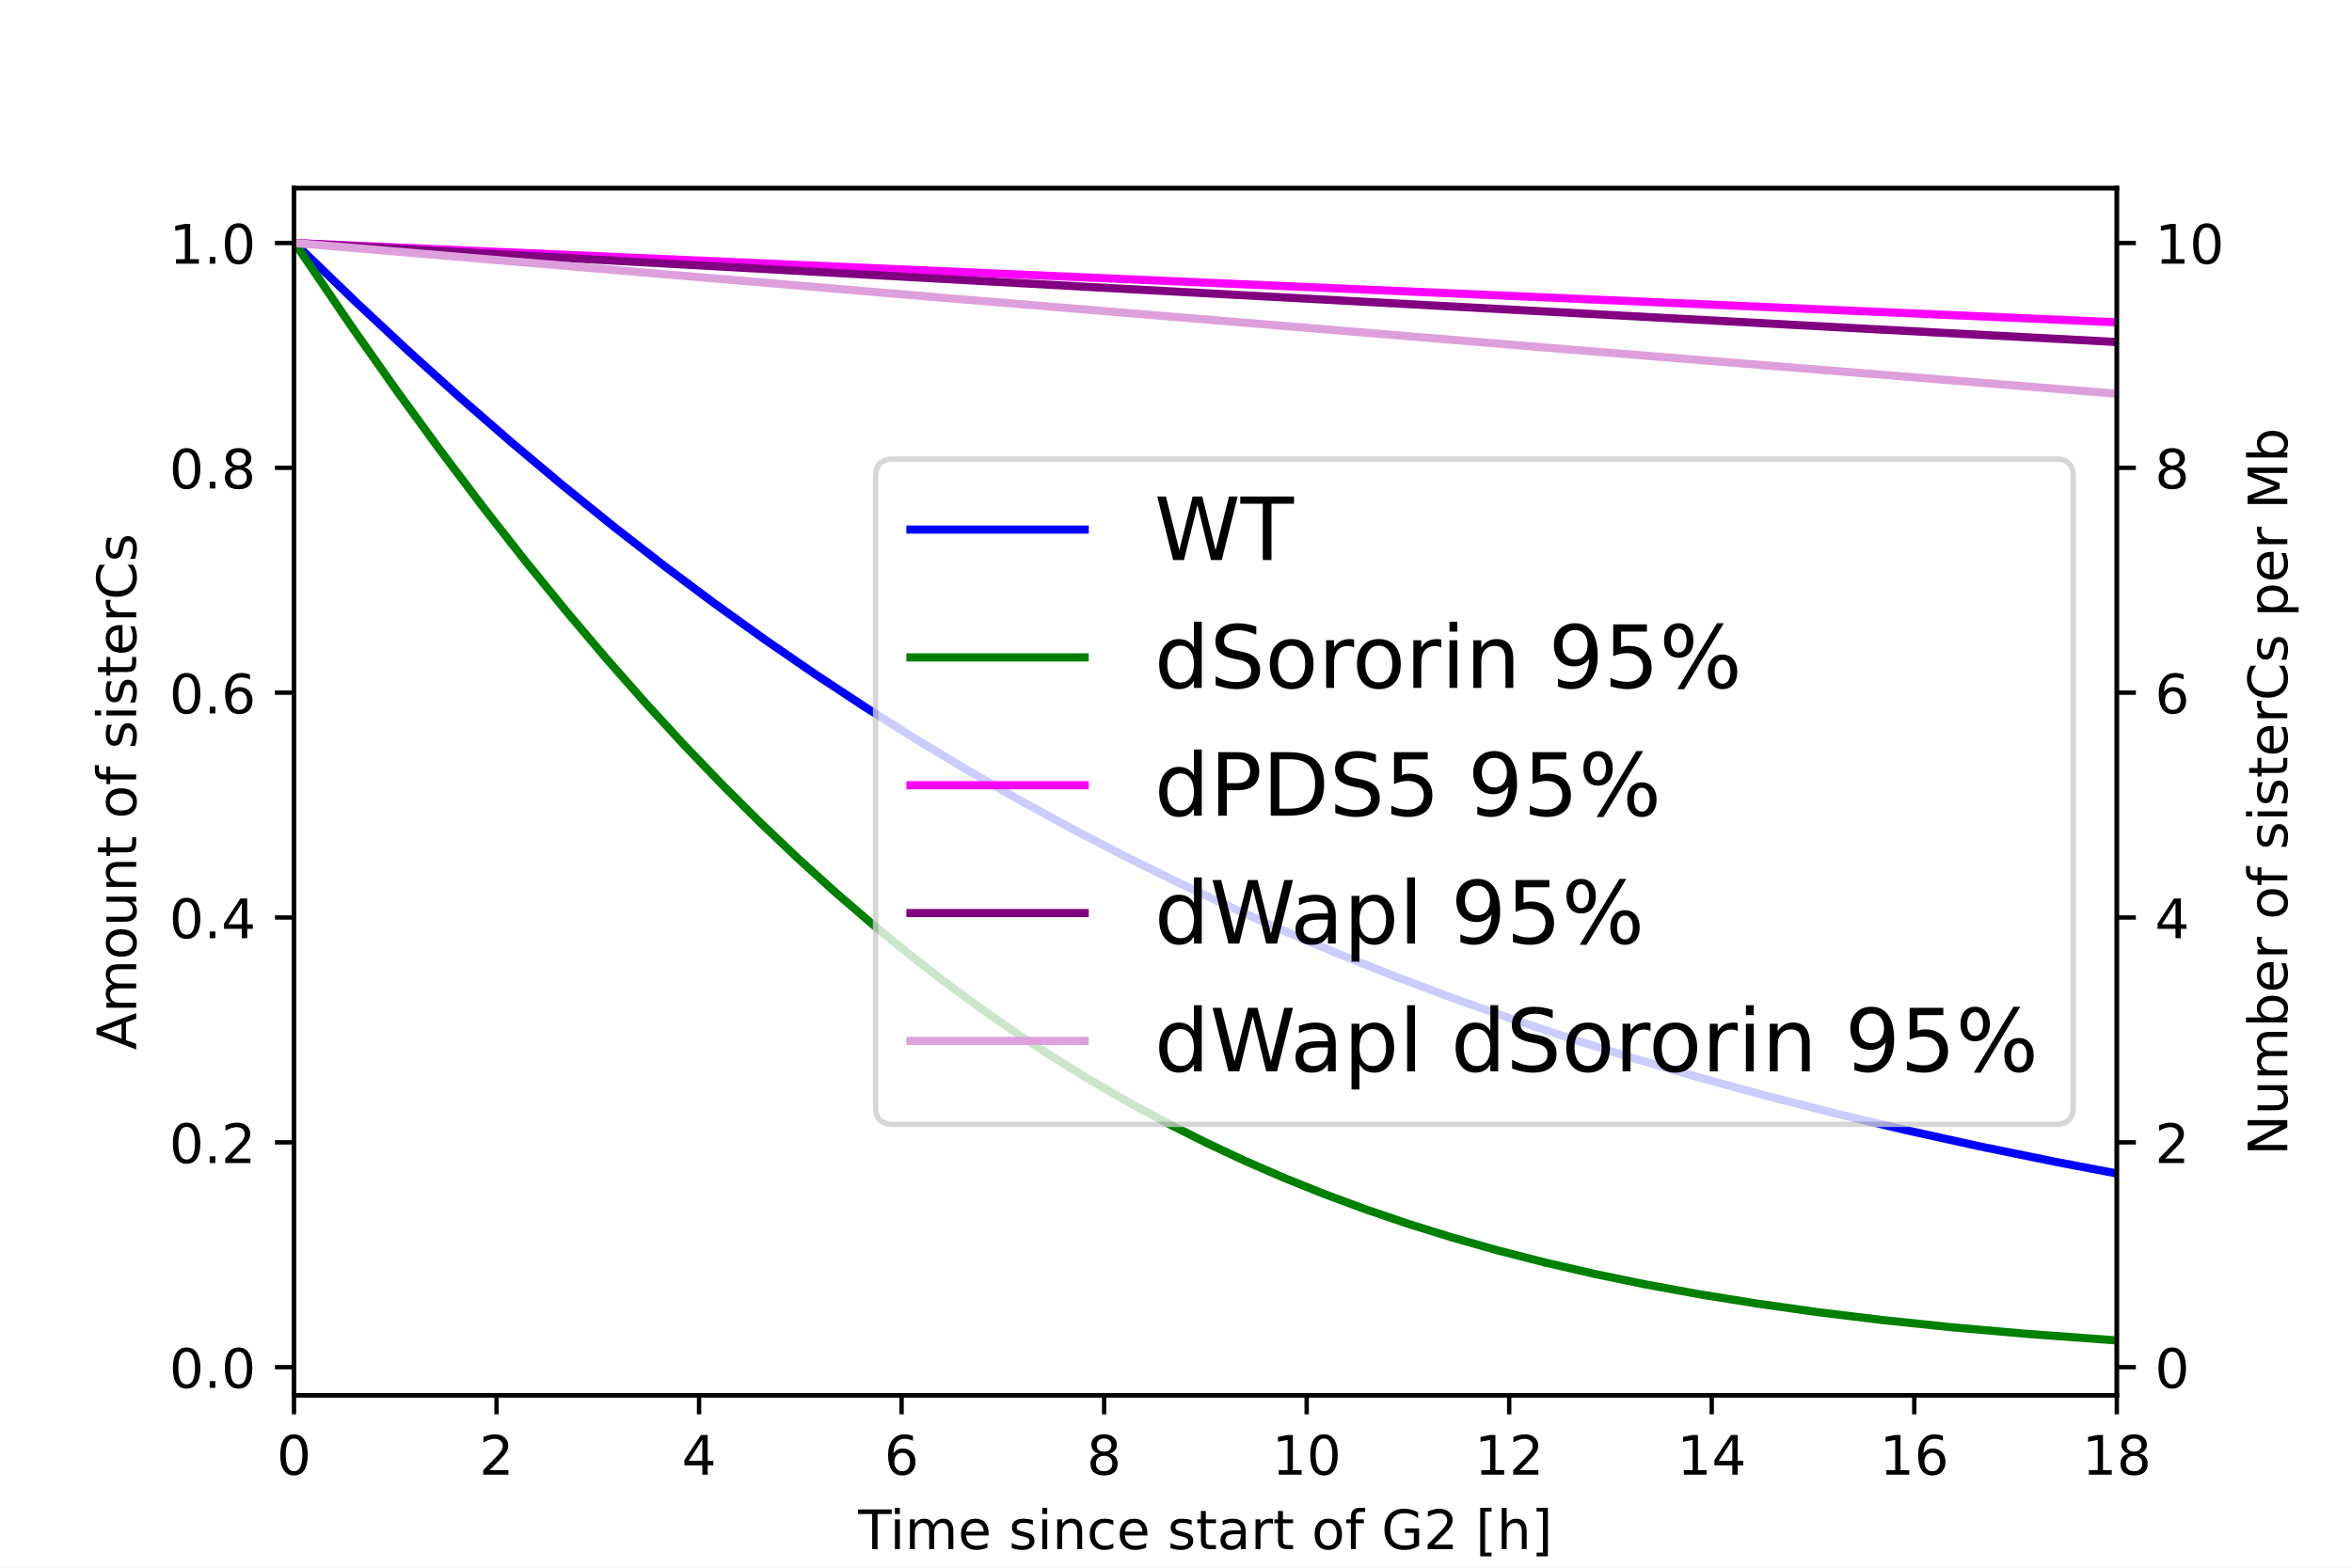
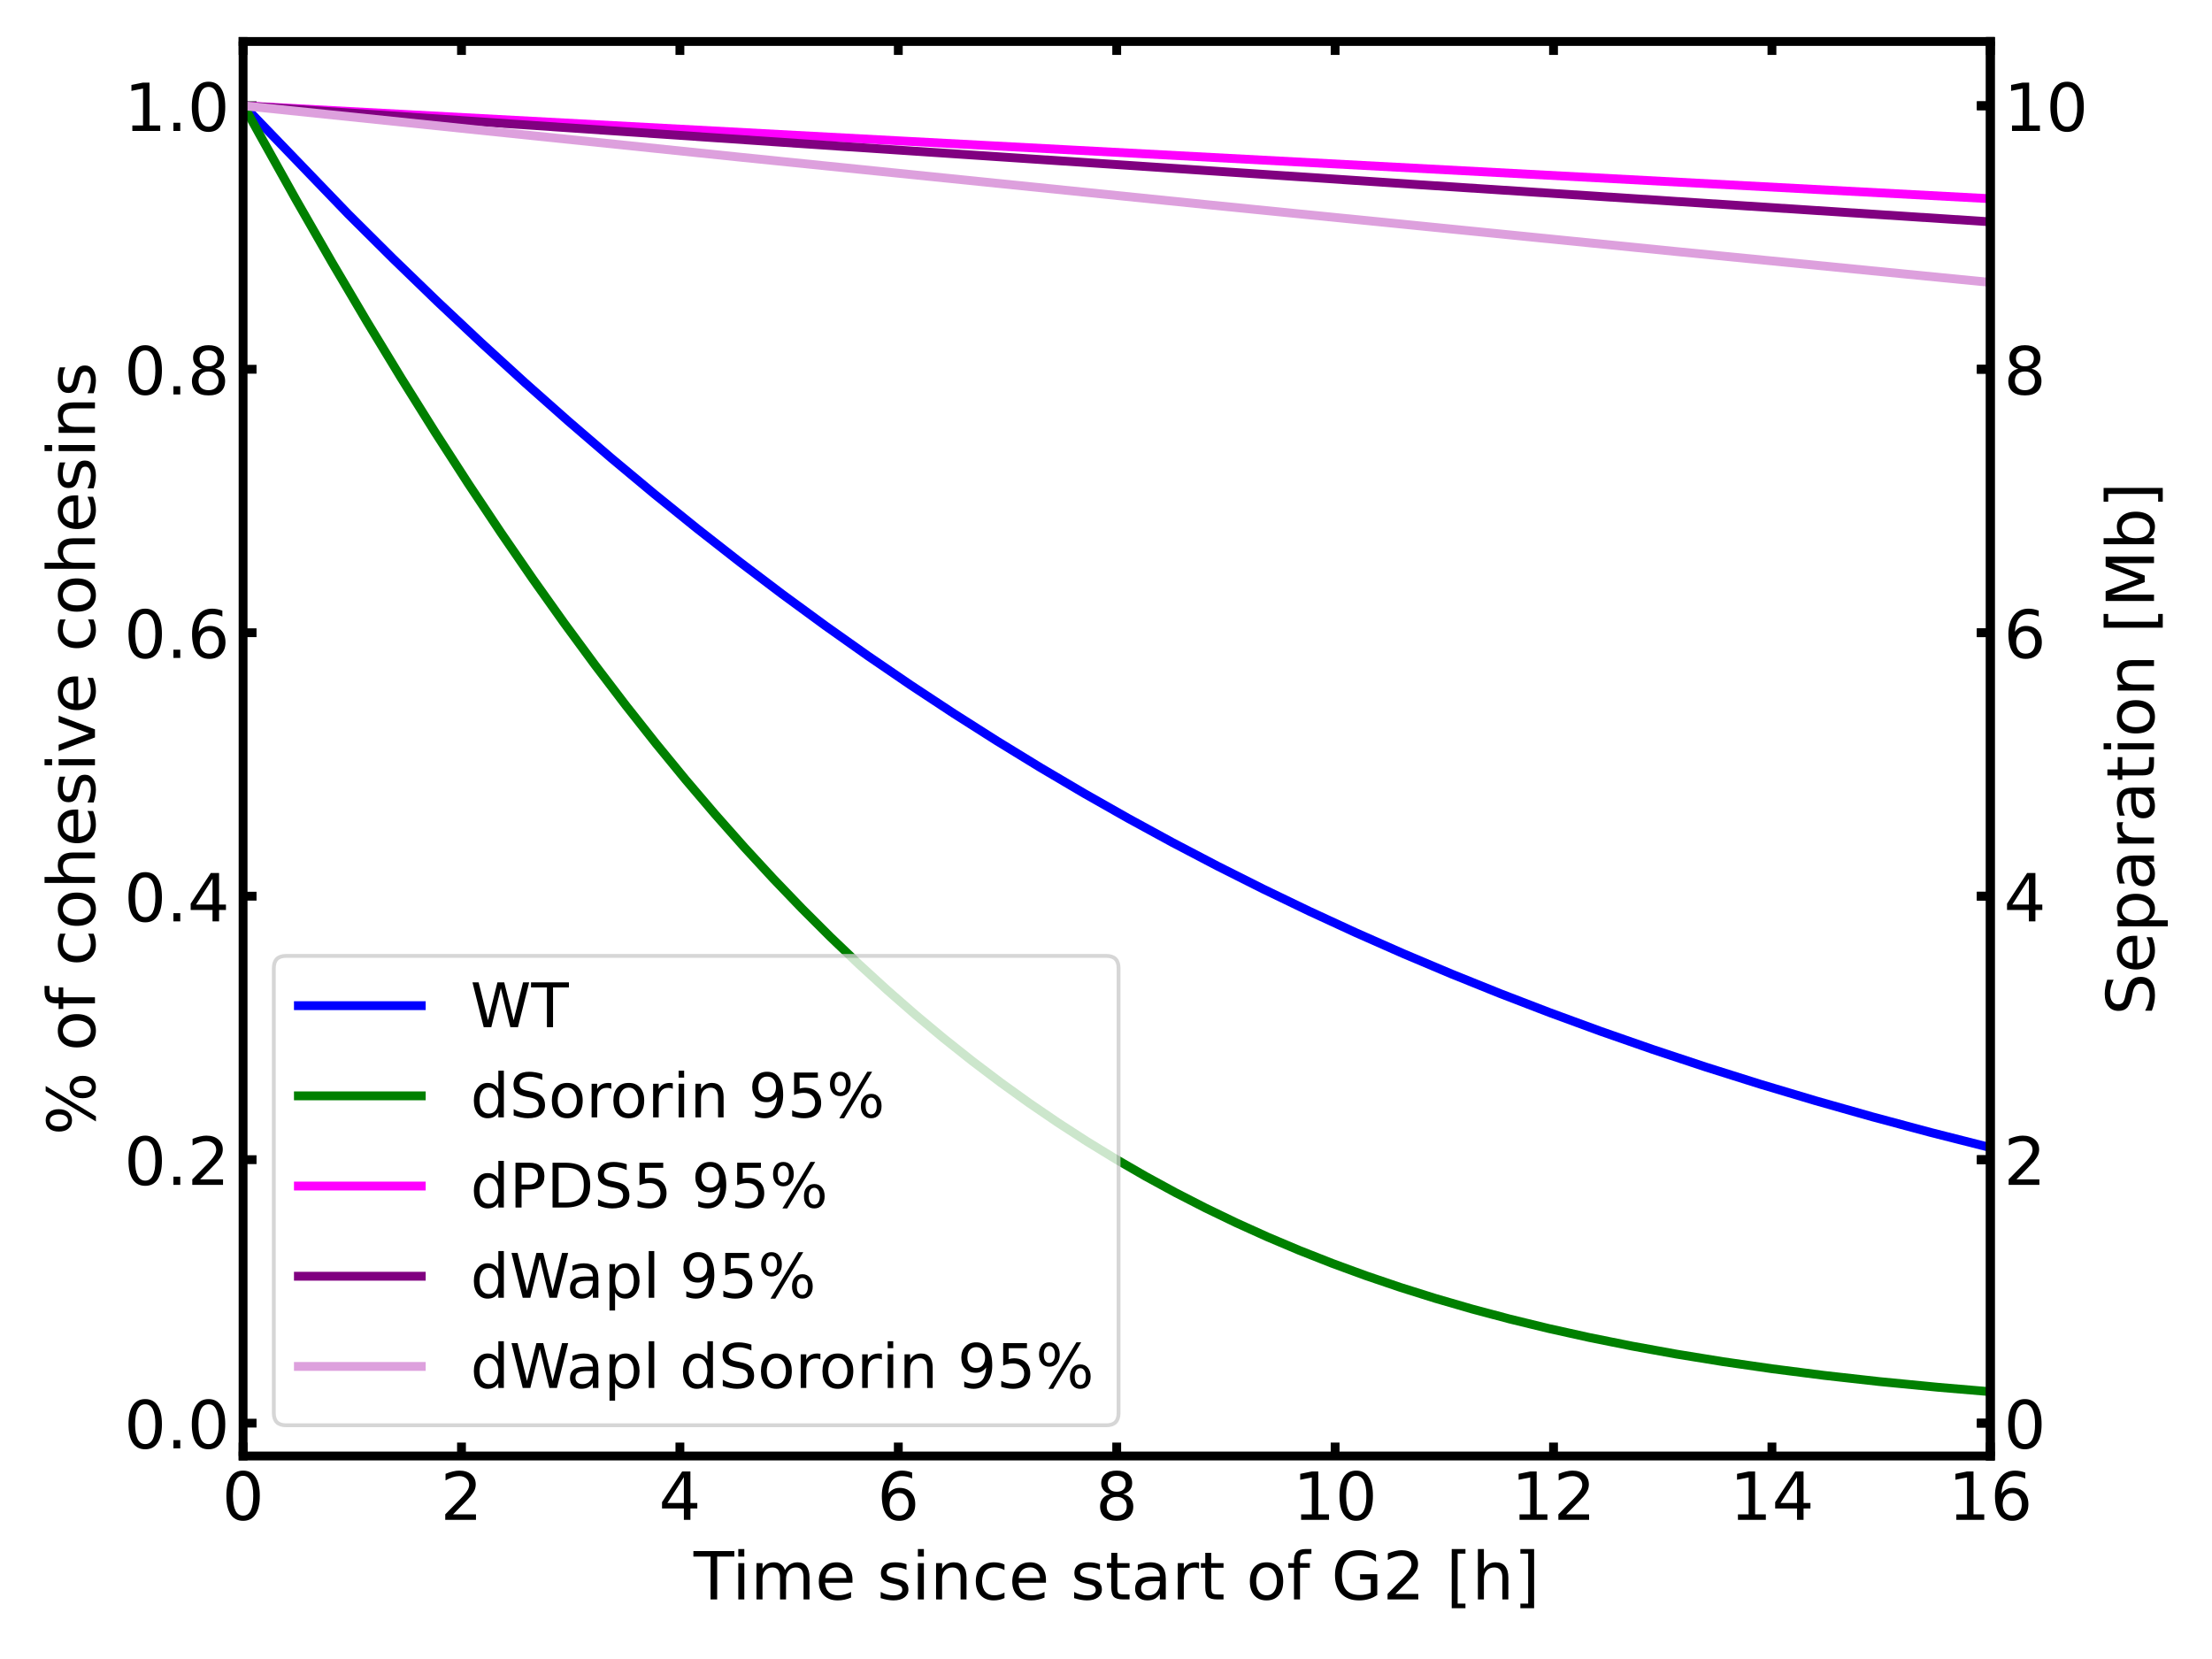
- <svg xmlns="http://www.w3.org/2000/svg" xmlns:xlink="http://www.w3.org/1999/xlink" width="432pt" height="288pt" viewBox="0 0 432 288" version="1.1">
+ <svg xmlns="http://www.w3.org/2000/svg" xmlns:xlink="http://www.w3.org/1999/xlink" width="576pt" height="432pt" viewBox="0 0 576 432" version="1.1">
  <defs>
    <style type="text/css">*{stroke-linejoin: round; stroke-linecap: butt}</style>
  </defs>
  <g id="figure_1">
    <g id="patch_1">
-       <path d="M 0 288  L 432 288  L 432 0  L 0 0  z " style="fill: #ffffff" />
+       <path d="M 0 432  L 576 432  L 576 0  L 0 0  z " style="fill: #ffffff" />
    </g>
    <g id="axes_1">
      <g id="patch_2">
-         <path d="M 54 256.32  L 388.8 256.32  L 388.8 34.56  L 54 34.56  z " style="fill: #ffffff" />
+         <path d="M 63.3 379.14  L 518.28 379.14  L 518.28 10.8  L 63.3 10.8  z " style="fill: #ffffff" />
      </g>
      <g id="matplotlib.axis_1">
        <g id="xtick_1">
          <g id="line2d_1">
            <defs>
-               <path id="m4f845c3872" d="M 0 0  L 0 3.5  " style="stroke: #000000; stroke-width: 0.8" />
+               <path id="mee0305693d" d="M 0 0  L 0 -3.5  " style="stroke: #000000; stroke-width: 2.3" />
            </defs>
            <g>
-               <use xlink:href="#m4f845c3872" x="54" y="256.32" style="stroke: #000000; stroke-width: 0.8" />
+               <use xlink:href="#mee0305693d" x="63.3" y="379.14" style="stroke: #000000; stroke-width: 2.3" />
+             </g>
+           </g>
+           <g id="line2d_2">
+             <defs>
+               <path id="mf1aefb491c" d="M 0 0  L 0 3.5  " style="stroke: #000000; stroke-width: 2.3" />
+             </defs>
+             <g>
+               <use xlink:href="#mf1aefb491c" x="63.3" y="10.8" style="stroke: #000000; stroke-width: 2.3" />
            </g>
          </g>
          <g id="text_1">
-             <text style="font: 10px 'DejaVu Sans', 'Bitstream Vera Sans', 'Computer Modern Sans Serif', 'Lucida Grande', 'Verdana', 'Geneva', 'Lucid', 'Arial', 'Helvetica', 'Avant Garde', sans-serif; text-anchor: middle" x="54" y="270.918" transform="rotate(-0 54 270.9184)">0</text>
+             <text style="font: 17.28px 'DejaVu Sans', 'Bitstream Vera Sans', 'Computer Modern Sans Serif', 'Lucida Grande', 'Verdana', 'Geneva', 'Lucid', 'Arial', 'Helvetica', 'Avant Garde', sans-serif; text-anchor: middle" x="63.3" y="395.77" transform="rotate(-0 63.3 395.7701)">0</text>
          </g>
        </g>
        <g id="xtick_2">
-           <g id="line2d_2">
-             <g>
-               <use xlink:href="#m4f845c3872" x="91.2" y="256.32" style="stroke: #000000; stroke-width: 0.8" />
+           <g id="line2d_3">
+             <g>
+               <use xlink:href="#mee0305693d" x="120.172" y="379.14" style="stroke: #000000; stroke-width: 2.3" />
+             </g>
+           </g>
+           <g id="line2d_4">
+             <g>
+               <use xlink:href="#mf1aefb491c" x="120.172" y="10.8" style="stroke: #000000; stroke-width: 2.3" />
            </g>
          </g>
          <g id="text_2">
-             <text style="font: 10px 'DejaVu Sans', 'Bitstream Vera Sans', 'Computer Modern Sans Serif', 'Lucida Grande', 'Verdana', 'Geneva', 'Lucid', 'Arial', 'Helvetica', 'Avant Garde', sans-serif; text-anchor: middle" x="91.2" y="270.918" transform="rotate(-0 91.2 270.9184)">2</text>
+             <text style="font: 17.28px 'DejaVu Sans', 'Bitstream Vera Sans', 'Computer Modern Sans Serif', 'Lucida Grande', 'Verdana', 'Geneva', 'Lucid', 'Arial', 'Helvetica', 'Avant Garde', sans-serif; text-anchor: middle" x="120.172" y="395.77" transform="rotate(-0 120.1725 395.7701)">2</text>
          </g>
        </g>
        <g id="xtick_3">
-           <g id="line2d_3">
-             <g>
-               <use xlink:href="#m4f845c3872" x="128.4" y="256.32" style="stroke: #000000; stroke-width: 0.8" />
+           <g id="line2d_5">
+             <g>
+               <use xlink:href="#mee0305693d" x="177.045" y="379.14" style="stroke: #000000; stroke-width: 2.3" />
+             </g>
+           </g>
+           <g id="line2d_6">
+             <g>
+               <use xlink:href="#mf1aefb491c" x="177.045" y="10.8" style="stroke: #000000; stroke-width: 2.3" />
            </g>
          </g>
          <g id="text_3">
-             <text style="font: 10px 'DejaVu Sans', 'Bitstream Vera Sans', 'Computer Modern Sans Serif', 'Lucida Grande', 'Verdana', 'Geneva', 'Lucid', 'Arial', 'Helvetica', 'Avant Garde', sans-serif; text-anchor: middle" x="128.4" y="270.918" transform="rotate(-0 128.4 270.9184)">4</text>
+             <text style="font: 17.28px 'DejaVu Sans', 'Bitstream Vera Sans', 'Computer Modern Sans Serif', 'Lucida Grande', 'Verdana', 'Geneva', 'Lucid', 'Arial', 'Helvetica', 'Avant Garde', sans-serif; text-anchor: middle" x="177.045" y="395.77" transform="rotate(-0 177.045 395.7701)">4</text>
          </g>
        </g>
        <g id="xtick_4">
-           <g id="line2d_4">
-             <g>
-               <use xlink:href="#m4f845c3872" x="165.6" y="256.32" style="stroke: #000000; stroke-width: 0.8" />
+           <g id="line2d_7">
+             <g>
+               <use xlink:href="#mee0305693d" x="233.917" y="379.14" style="stroke: #000000; stroke-width: 2.3" />
+             </g>
+           </g>
+           <g id="line2d_8">
+             <g>
+               <use xlink:href="#mf1aefb491c" x="233.917" y="10.8" style="stroke: #000000; stroke-width: 2.3" />
            </g>
          </g>
          <g id="text_4">
-             <text style="font: 10px 'DejaVu Sans', 'Bitstream Vera Sans', 'Computer Modern Sans Serif', 'Lucida Grande', 'Verdana', 'Geneva', 'Lucid', 'Arial', 'Helvetica', 'Avant Garde', sans-serif; text-anchor: middle" x="165.6" y="270.918" transform="rotate(-0 165.6 270.9184)">6</text>
+             <text style="font: 17.28px 'DejaVu Sans', 'Bitstream Vera Sans', 'Computer Modern Sans Serif', 'Lucida Grande', 'Verdana', 'Geneva', 'Lucid', 'Arial', 'Helvetica', 'Avant Garde', sans-serif; text-anchor: middle" x="233.917" y="395.77" transform="rotate(-0 233.9175 395.7701)">6</text>
          </g>
        </g>
        <g id="xtick_5">
-           <g id="line2d_5">
-             <g>
-               <use xlink:href="#m4f845c3872" x="202.8" y="256.32" style="stroke: #000000; stroke-width: 0.8" />
+           <g id="line2d_9">
+             <g>
+               <use xlink:href="#mee0305693d" x="290.79" y="379.14" style="stroke: #000000; stroke-width: 2.3" />
+             </g>
+           </g>
+           <g id="line2d_10">
+             <g>
+               <use xlink:href="#mf1aefb491c" x="290.79" y="10.8" style="stroke: #000000; stroke-width: 2.3" />
            </g>
          </g>
          <g id="text_5">
-             <text style="font: 10px 'DejaVu Sans', 'Bitstream Vera Sans', 'Computer Modern Sans Serif', 'Lucida Grande', 'Verdana', 'Geneva', 'Lucid', 'Arial', 'Helvetica', 'Avant Garde', sans-serif; text-anchor: middle" x="202.8" y="270.918" transform="rotate(-0 202.8 270.9184)">8</text>
+             <text style="font: 17.28px 'DejaVu Sans', 'Bitstream Vera Sans', 'Computer Modern Sans Serif', 'Lucida Grande', 'Verdana', 'Geneva', 'Lucid', 'Arial', 'Helvetica', 'Avant Garde', sans-serif; text-anchor: middle" x="290.79" y="395.77" transform="rotate(-0 290.79 395.7701)">8</text>
          </g>
        </g>
        <g id="xtick_6">
-           <g id="line2d_6">
-             <g>
-               <use xlink:href="#m4f845c3872" x="240" y="256.32" style="stroke: #000000; stroke-width: 0.8" />
+           <g id="line2d_11">
+             <g>
+               <use xlink:href="#mee0305693d" x="347.663" y="379.14" style="stroke: #000000; stroke-width: 2.3" />
+             </g>
+           </g>
+           <g id="line2d_12">
+             <g>
+               <use xlink:href="#mf1aefb491c" x="347.663" y="10.8" style="stroke: #000000; stroke-width: 2.3" />
            </g>
          </g>
          <g id="text_6">
-             <text style="font: 10px 'DejaVu Sans', 'Bitstream Vera Sans', 'Computer Modern Sans Serif', 'Lucida Grande', 'Verdana', 'Geneva', 'Lucid', 'Arial', 'Helvetica', 'Avant Garde', sans-serif; text-anchor: middle" x="240" y="270.918" transform="rotate(-0 240 270.9184)">10</text>
+             <text style="font: 17.28px 'DejaVu Sans', 'Bitstream Vera Sans', 'Computer Modern Sans Serif', 'Lucida Grande', 'Verdana', 'Geneva', 'Lucid', 'Arial', 'Helvetica', 'Avant Garde', sans-serif; text-anchor: middle" x="347.663" y="395.77" transform="rotate(-0 347.6625 395.7701)">10</text>
          </g>
        </g>
        <g id="xtick_7">
-           <g id="line2d_7">
-             <g>
-               <use xlink:href="#m4f845c3872" x="277.2" y="256.32" style="stroke: #000000; stroke-width: 0.8" />
+           <g id="line2d_13">
+             <g>
+               <use xlink:href="#mee0305693d" x="404.535" y="379.14" style="stroke: #000000; stroke-width: 2.3" />
+             </g>
+           </g>
+           <g id="line2d_14">
+             <g>
+               <use xlink:href="#mf1aefb491c" x="404.535" y="10.8" style="stroke: #000000; stroke-width: 2.3" />
            </g>
          </g>
          <g id="text_7">
-             <text style="font: 10px 'DejaVu Sans', 'Bitstream Vera Sans', 'Computer Modern Sans Serif', 'Lucida Grande', 'Verdana', 'Geneva', 'Lucid', 'Arial', 'Helvetica', 'Avant Garde', sans-serif; text-anchor: middle" x="277.2" y="270.918" transform="rotate(-0 277.2 270.9184)">12</text>
+             <text style="font: 17.28px 'DejaVu Sans', 'Bitstream Vera Sans', 'Computer Modern Sans Serif', 'Lucida Grande', 'Verdana', 'Geneva', 'Lucid', 'Arial', 'Helvetica', 'Avant Garde', sans-serif; text-anchor: middle" x="404.535" y="395.77" transform="rotate(-0 404.535 395.7701)">12</text>
          </g>
        </g>
        <g id="xtick_8">
-           <g id="line2d_8">
-             <g>
-               <use xlink:href="#m4f845c3872" x="314.4" y="256.32" style="stroke: #000000; stroke-width: 0.8" />
+           <g id="line2d_15">
+             <g>
+               <use xlink:href="#mee0305693d" x="461.408" y="379.14" style="stroke: #000000; stroke-width: 2.3" />
+             </g>
+           </g>
+           <g id="line2d_16">
+             <g>
+               <use xlink:href="#mf1aefb491c" x="461.408" y="10.8" style="stroke: #000000; stroke-width: 2.3" />
            </g>
          </g>
          <g id="text_8">
-             <text style="font: 10px 'DejaVu Sans', 'Bitstream Vera Sans', 'Computer Modern Sans Serif', 'Lucida Grande', 'Verdana', 'Geneva', 'Lucid', 'Arial', 'Helvetica', 'Avant Garde', sans-serif; text-anchor: middle" x="314.4" y="270.918" transform="rotate(-0 314.4 270.9184)">14</text>
+             <text style="font: 17.28px 'DejaVu Sans', 'Bitstream Vera Sans', 'Computer Modern Sans Serif', 'Lucida Grande', 'Verdana', 'Geneva', 'Lucid', 'Arial', 'Helvetica', 'Avant Garde', sans-serif; text-anchor: middle" x="461.408" y="395.77" transform="rotate(-0 461.4075 395.7701)">14</text>
          </g>
        </g>
        <g id="xtick_9">
-           <g id="line2d_9">
-             <g>
-               <use xlink:href="#m4f845c3872" x="351.6" y="256.32" style="stroke: #000000; stroke-width: 0.8" />
+           <g id="line2d_17">
+             <g>
+               <use xlink:href="#mee0305693d" x="518.28" y="379.14" style="stroke: #000000; stroke-width: 2.3" />
+             </g>
+           </g>
+           <g id="line2d_18">
+             <g>
+               <use xlink:href="#mf1aefb491c" x="518.28" y="10.8" style="stroke: #000000; stroke-width: 2.3" />
            </g>
          </g>
          <g id="text_9">
-             <text style="font: 10px 'DejaVu Sans', 'Bitstream Vera Sans', 'Computer Modern Sans Serif', 'Lucida Grande', 'Verdana', 'Geneva', 'Lucid', 'Arial', 'Helvetica', 'Avant Garde', sans-serif; text-anchor: middle" x="351.6" y="270.918" transform="rotate(-0 351.6 270.9184)">16</text>
-           </g>
-         </g>
-         <g id="xtick_10">
-           <g id="line2d_10">
-             <g>
-               <use xlink:href="#m4f845c3872" x="388.8" y="256.32" style="stroke: #000000; stroke-width: 0.8" />
-             </g>
-           </g>
-           <g id="text_10">
-             <text style="font: 10px 'DejaVu Sans', 'Bitstream Vera Sans', 'Computer Modern Sans Serif', 'Lucida Grande', 'Verdana', 'Geneva', 'Lucid', 'Arial', 'Helvetica', 'Avant Garde', sans-serif; text-anchor: middle" x="388.8" y="270.918" transform="rotate(-0 388.8 270.9184)">18</text>
-           </g>
-         </g>
-         <g id="text_11">
-           <text style="font: 10px 'DejaVu Sans', 'Bitstream Vera Sans', 'Computer Modern Sans Serif', 'Lucida Grande', 'Verdana', 'Geneva', 'Lucid', 'Arial', 'Helvetica', 'Avant Garde', sans-serif; text-anchor: middle" x="221.4" y="284.597" transform="rotate(-0 221.4 284.5966)">Time since start of G2 [h]</text>
+             <text style="font: 17.28px 'DejaVu Sans', 'Bitstream Vera Sans', 'Computer Modern Sans Serif', 'Lucida Grande', 'Verdana', 'Geneva', 'Lucid', 'Arial', 'Helvetica', 'Avant Garde', sans-serif; text-anchor: middle" x="518.28" y="395.77" transform="rotate(-0 518.28 395.7701)">16</text>
+           </g>
+         </g>
+         <g id="text_10">
+           <text style="font: 17.28px 'DejaVu Sans', 'Bitstream Vera Sans', 'Computer Modern Sans Serif', 'Lucida Grande', 'Verdana', 'Geneva', 'Lucid', 'Arial', 'Helvetica', 'Avant Garde', sans-serif; text-anchor: middle" x="290.79" y="416.494" transform="rotate(-0 290.79 416.4939)">Time since start of G2 [h]</text>
        </g>
      </g>
      <g id="matplotlib.axis_2">
        <g id="ytick_1">
-           <g id="line2d_11">
+           <g id="line2d_19">
            <defs>
-               <path id="m1cbc73813e" d="M 0 0  L -3.5 0  " style="stroke: #000000; stroke-width: 0.8" />
+               <path id="me58aa0771b" d="M 0 0  L 3.5 0  " style="stroke: #000000; stroke-width: 2.3" />
            </defs>
            <g>
-               <use xlink:href="#m1cbc73813e" x="54" y="251.167" style="stroke: #000000; stroke-width: 0.8" />
+               <use xlink:href="#me58aa0771b" x="63.3" y="370.582" style="stroke: #000000; stroke-width: 2.3" />
+             </g>
+           </g>
+           <g id="line2d_20">
+             <defs>
+               <path id="m2678d5557c" d="M 0 0  L -3.5 0  " style="stroke: #000000; stroke-width: 2.3" />
+             </defs>
+             <g>
+               <use xlink:href="#m2678d5557c" x="518.28" y="370.582" style="stroke: #000000; stroke-width: 2.3" />
+             </g>
+           </g>
+           <g id="text_11">
+             <text style="font: 17.28px 'DejaVu Sans', 'Bitstream Vera Sans', 'Computer Modern Sans Serif', 'Lucida Grande', 'Verdana', 'Geneva', 'Lucid', 'Arial', 'Helvetica', 'Avant Garde', sans-serif; text-anchor: end" x="59.8" y="377.147" transform="rotate(-0 59.8 377.1467)">0.0</text>
+           </g>
+         </g>
+         <g id="ytick_2">
+           <g id="line2d_21">
+             <g>
+               <use xlink:href="#me58aa0771b" x="63.3" y="301.974" style="stroke: #000000; stroke-width: 2.3" />
+             </g>
+           </g>
+           <g id="line2d_22">
+             <g>
+               <use xlink:href="#m2678d5557c" x="518.28" y="301.974" style="stroke: #000000; stroke-width: 2.3" />
            </g>
          </g>
          <g id="text_12">
-             <text style="font: 10px 'DejaVu Sans', 'Bitstream Vera Sans', 'Computer Modern Sans Serif', 'Lucida Grande', 'Verdana', 'Geneva', 'Lucid', 'Arial', 'Helvetica', 'Avant Garde', sans-serif; text-anchor: end" x="47" y="254.967" transform="rotate(-0 47 254.9667)">0.0</text>
-           </g>
-         </g>
-         <g id="ytick_2">
-           <g id="line2d_12">
-             <g>
-               <use xlink:href="#m1cbc73813e" x="54" y="209.862" style="stroke: #000000; stroke-width: 0.8" />
+             <text style="font: 17.28px 'DejaVu Sans', 'Bitstream Vera Sans', 'Computer Modern Sans Serif', 'Lucida Grande', 'Verdana', 'Geneva', 'Lucid', 'Arial', 'Helvetica', 'Avant Garde', sans-serif; text-anchor: end" x="59.8" y="308.539" transform="rotate(-0 59.8 308.5389)">0.2</text>
+           </g>
+         </g>
+         <g id="ytick_3">
+           <g id="line2d_23">
+             <g>
+               <use xlink:href="#me58aa0771b" x="63.3" y="233.366" style="stroke: #000000; stroke-width: 2.3" />
+             </g>
+           </g>
+           <g id="line2d_24">
+             <g>
+               <use xlink:href="#m2678d5557c" x="518.28" y="233.366" style="stroke: #000000; stroke-width: 2.3" />
            </g>
          </g>
          <g id="text_13">
-             <text style="font: 10px 'DejaVu Sans', 'Bitstream Vera Sans', 'Computer Modern Sans Serif', 'Lucida Grande', 'Verdana', 'Geneva', 'Lucid', 'Arial', 'Helvetica', 'Avant Garde', sans-serif; text-anchor: end" x="47" y="213.661" transform="rotate(-0 47 213.6612)">0.2</text>
-           </g>
-         </g>
-         <g id="ytick_3">
-           <g id="line2d_13">
-             <g>
-               <use xlink:href="#m1cbc73813e" x="54" y="168.556" style="stroke: #000000; stroke-width: 0.8" />
+             <text style="font: 17.28px 'DejaVu Sans', 'Bitstream Vera Sans', 'Computer Modern Sans Serif', 'Lucida Grande', 'Verdana', 'Geneva', 'Lucid', 'Arial', 'Helvetica', 'Avant Garde', sans-serif; text-anchor: end" x="59.8" y="239.931" transform="rotate(-0 59.8 239.9311)">0.4</text>
+           </g>
+         </g>
+         <g id="ytick_4">
+           <g id="line2d_25">
+             <g>
+               <use xlink:href="#me58aa0771b" x="63.3" y="164.758" style="stroke: #000000; stroke-width: 2.3" />
+             </g>
+           </g>
+           <g id="line2d_26">
+             <g>
+               <use xlink:href="#m2678d5557c" x="518.28" y="164.758" style="stroke: #000000; stroke-width: 2.3" />
            </g>
          </g>
          <g id="text_14">
-             <text style="font: 10px 'DejaVu Sans', 'Bitstream Vera Sans', 'Computer Modern Sans Serif', 'Lucida Grande', 'Verdana', 'Geneva', 'Lucid', 'Arial', 'Helvetica', 'Avant Garde', sans-serif; text-anchor: end" x="47" y="172.356" transform="rotate(-0 47 172.3557)">0.4</text>
-           </g>
-         </g>
-         <g id="ytick_4">
-           <g id="line2d_14">
-             <g>
-               <use xlink:href="#m1cbc73813e" x="54" y="127.251" style="stroke: #000000; stroke-width: 0.8" />
+             <text style="font: 17.28px 'DejaVu Sans', 'Bitstream Vera Sans', 'Computer Modern Sans Serif', 'Lucida Grande', 'Verdana', 'Geneva', 'Lucid', 'Arial', 'Helvetica', 'Avant Garde', sans-serif; text-anchor: end" x="59.8" y="171.323" transform="rotate(-0 59.8 171.3234)">0.6</text>
+           </g>
+         </g>
+         <g id="ytick_5">
+           <g id="line2d_27">
+             <g>
+               <use xlink:href="#me58aa0771b" x="63.3" y="96.151" style="stroke: #000000; stroke-width: 2.3" />
+             </g>
+           </g>
+           <g id="line2d_28">
+             <g>
+               <use xlink:href="#m2678d5557c" x="518.28" y="96.151" style="stroke: #000000; stroke-width: 2.3" />
            </g>
          </g>
          <g id="text_15">
-             <text style="font: 10px 'DejaVu Sans', 'Bitstream Vera Sans', 'Computer Modern Sans Serif', 'Lucida Grande', 'Verdana', 'Geneva', 'Lucid', 'Arial', 'Helvetica', 'Avant Garde', sans-serif; text-anchor: end" x="47" y="131.05" transform="rotate(-0 47 131.0502)">0.6</text>
-           </g>
-         </g>
-         <g id="ytick_5">
-           <g id="line2d_15">
-             <g>
-               <use xlink:href="#m1cbc73813e" x="54" y="85.945" style="stroke: #000000; stroke-width: 0.8" />
+             <text style="font: 17.28px 'DejaVu Sans', 'Bitstream Vera Sans', 'Computer Modern Sans Serif', 'Lucida Grande', 'Verdana', 'Geneva', 'Lucid', 'Arial', 'Helvetica', 'Avant Garde', sans-serif; text-anchor: end" x="59.8" y="102.716" transform="rotate(-0 59.8 102.7156)">0.8</text>
+           </g>
+         </g>
+         <g id="ytick_6">
+           <g id="line2d_29">
+             <g>
+               <use xlink:href="#me58aa0771b" x="63.3" y="27.543" style="stroke: #000000; stroke-width: 2.3" />
+             </g>
+           </g>
+           <g id="line2d_30">
+             <g>
+               <use xlink:href="#m2678d5557c" x="518.28" y="27.543" style="stroke: #000000; stroke-width: 2.3" />
            </g>
          </g>
          <g id="text_16">
-             <text style="font: 10px 'DejaVu Sans', 'Bitstream Vera Sans', 'Computer Modern Sans Serif', 'Lucida Grande', 'Verdana', 'Geneva', 'Lucid', 'Arial', 'Helvetica', 'Avant Garde', sans-serif; text-anchor: end" x="47" y="89.745" transform="rotate(-0 47 89.74471)">0.8</text>
-           </g>
-         </g>
-         <g id="ytick_6">
-           <g id="line2d_16">
-             <g>
-               <use xlink:href="#m1cbc73813e" x="54" y="44.64" style="stroke: #000000; stroke-width: 0.8" />
-             </g>
-           </g>
-           <g id="text_17">
-             <text style="font: 10px 'DejaVu Sans', 'Bitstream Vera Sans', 'Computer Modern Sans Serif', 'Lucida Grande', 'Verdana', 'Geneva', 'Lucid', 'Arial', 'Helvetica', 'Avant Garde', sans-serif; text-anchor: end" x="47" y="48.439" transform="rotate(-0 47 48.43922)">1.0</text>
-           </g>
-         </g>
-         <g id="text_18">
-           <text style="font: 10px 'DejaVu Sans', 'Bitstream Vera Sans', 'Computer Modern Sans Serif', 'Lucida Grande', 'Verdana', 'Geneva', 'Lucid', 'Arial', 'Helvetica', 'Avant Garde', sans-serif; text-anchor: middle" x="25.017" y="145.44" transform="rotate(-90 25.01719 145.44)">Amount of sisterCs</text>
-         </g>
-       </g>
-       <g id="line2d_17">
-         <path d="M 54 44.64  L 54.234 44.749  L 55.061 45.53  L 65.229 55.353  L 74.902 64.385  L 84.47 73.018  L 93.949 81.27  L 103.35 89.162  L 112.688 96.712  L 121.982 103.942  L 131.242 110.864  L 140.486 117.498  L 149.73 123.859  L 158.991 129.961  L 168.282 135.818  L 177.619 141.442  L 187.021 146.845  L 196.506 152.04  L 206.091 157.037  L 215.797 161.846  L 225.64 166.474  L 235.644 170.932  L 245.832 175.229  L 256.225 179.37  L 266.845 183.361  L 277.719 187.211  L 288.875 190.923  L 300.342 194.504  L 312.15 197.957  L 324.33 201.287  L 336.922 204.498  L 349.959 207.592  L 363.486 210.572  L 377.544 213.44  L 388.8 215.581  L 388.8 215.581  " clip-path="url(#pab1187f63f)" style="fill: none; stroke: #0000ff; stroke-width: 1.5; stroke-linecap: square" />
-       </g>
-       <g id="line2d_18">
-         <path d="M 54 44.64  L 54.184 44.75  L 54.71 45.485  L 64.597 60.025  L 72.843 71.73  L 80.885 82.761  L 88.739 93.162  L 96.423 102.97  L 103.949 112.219  L 111.335 120.946  L 118.59 129.177  L 125.732 136.945  L 132.776 144.281  L 139.733 151.207  L 146.617 157.748  L 153.44 163.927  L 160.216 169.765  L 166.963 175.284  L 173.689 180.502  L 180.412 185.436  L 187.145 190.103  L 193.901 194.516  L 200.697 198.69  L 207.551 202.639  L 214.478 206.374  L 221.499 209.907  L 228.633 213.248  L 235.902 216.406  L 243.328 219.39  L 250.938 222.208  L 258.759 224.866  L 266.824 227.371  L 275.171 229.731  L 283.839 231.948  L 292.875 234.029  L 302.334 235.978  L 312.277 237.797  L 322.78 239.491  L 333.929 241.062  L 345.835 242.512  L 358.631 243.845  L 372.492 245.061  L 387.628 246.163  L 388.8 246.24  L 388.8 246.24  " clip-path="url(#pab1187f63f)" style="fill: none; stroke: #008000; stroke-width: 1.5; stroke-linecap: square" />
-       </g>
-       <g id="line2d_19">
-         <path d="M 54 44.64  L 56.534 44.751  L 383.601 58.986  L 388.8 59.211  L 388.8 59.211  " clip-path="url(#pab1187f63f)" style="fill: none; stroke: #ff00ff; stroke-width: 1.5; stroke-linecap: square" />
-       </g>
-       <g id="line2d_20">
-         <path d="M 54 44.64  L 56.139 44.751  L 200.078 52.722  L 343.555 60.444  L 388.8 62.833  L 388.8 62.833  " clip-path="url(#pab1187f63f)" style="fill: none; stroke: #800080; stroke-width: 1.5; stroke-linecap: square" />
-       </g>
-       <g id="line2d_21">
-         <path d="M 54 44.64  L 55.443 44.751  L 172.802 54.673  L 288.275 64.212  L 388.8 72.332  L 388.8 72.332  " clip-path="url(#pab1187f63f)" style="fill: none; stroke: #dda0dd; stroke-width: 1.5; stroke-linecap: square" />
+             <text style="font: 17.28px 'DejaVu Sans', 'Bitstream Vera Sans', 'Computer Modern Sans Serif', 'Lucida Grande', 'Verdana', 'Geneva', 'Lucid', 'Arial', 'Helvetica', 'Avant Garde', sans-serif; text-anchor: end" x="59.8" y="34.108" transform="rotate(-0 59.8 34.10778)">1.0</text>
+           </g>
+         </g>
+         <g id="text_17">
+           <text style="font: 17.28px 'DejaVu Sans', 'Bitstream Vera Sans', 'Computer Modern Sans Serif', 'Lucida Grande', 'Verdana', 'Geneva', 'Lucid', 'Arial', 'Helvetica', 'Avant Garde', sans-serif; text-anchor: middle" x="24.726" y="194.97" transform="rotate(-90 24.7257 194.97)">% of cohesive cohesins</text>
+         </g>
+       </g>
+       <g id="line2d_31">
+         <path d="M 63.3 27.543  L 63.568 27.653  L 64.196 28.25  L 90.745 55.818  L 102.365 67.371  L 113.885 78.512  L 125.314 89.257  L 136.666 99.625  L 147.95 109.632  L 159.179 119.293  L 170.362 128.623  L 181.514 137.638  L 192.643 146.35  L 203.763 154.773  L 214.883 162.918  L 226.016 170.798  L 237.177 178.425  L 248.374 185.808  L 259.621 192.959  L 270.932 199.887  L 282.32 206.602  L 293.8 213.112  L 305.384 219.427  L 317.086 225.552  L 328.92 231.496  L 340.904 237.266  L 353.052 242.868  L 365.382 248.309  L 377.908 253.592  L 390.652 258.727  L 403.628 263.714  L 416.859 268.561  L 430.368 273.273  L 444.172 277.852  L 458.299 282.302  L 472.768 286.627  L 487.605 290.829  L 502.838 294.911  L 518.28 298.823  L 518.28 298.823  " clip-path="url(#p2a47413f8b)" style="fill: none; stroke: #0000ff; stroke-width: 2.3; stroke-linecap: square" />
+       </g>
+       <g id="line2d_32">
+         <path d="M 63.3 27.543  L 63.491 27.652  L 63.887 28.266  L 67.477 34.8  L 77.063 51.972  L 86.431 68.3  L 95.59 83.82  L 104.558 98.582  L 113.344 112.619  L 121.961 125.971  L 130.424 138.677  L 138.741 150.765  L 146.926 162.273  L 154.988 173.226  L 162.937 183.652  L 170.781 193.576  L 178.534 203.029  L 186.205 212.034  L 193.803 220.613  L 201.338 228.786  L 208.822 236.578  L 216.266 244.009  L 223.673 251.09  L 231.057 257.843  L 238.433 264.288  L 245.803 270.435  L 253.183 276.301  L 260.581 281.898  L 268.011 287.241  L 275.482 292.341  L 283.007 297.209  L 290.601 301.857  L 298.277 306.294  L 306.048 310.531  L 313.933 314.576  L 321.945 318.436  L 330.103 322.12  L 338.425 325.633  L 346.933 328.983  L 355.65 332.177  L 364.6 335.217  L 373.809 338.11  L 383.309 340.861  L 393.132 343.472  L 403.319 345.949  L 413.911 348.295  L 424.958 350.512  L 436.515 352.603  L 448.649 354.571  L 461.439 356.418  L 474.97 358.145  L 489.352 359.755  L 504.721 361.249  L 518.28 362.397  L 518.28 362.397  " clip-path="url(#p2a47413f8b)" style="fill: none; stroke: #008000; stroke-width: 2.3; stroke-linecap: square" />
+       </g>
+       <g id="line2d_33">
+         <path d="M 63.3 27.543  L 65.379 27.654  L 234.001 36.667  L 518.28 51.744  L 518.28 51.744  " clip-path="url(#p2a47413f8b)" style="fill: none; stroke: #ff00ff; stroke-width: 2.3; stroke-linecap: square" />
+       </g>
+       <g id="line2d_34">
+         <path d="M 63.3 27.543  L 65.138 27.654  L 218.331 38.055  L 369.805 48.116  L 518.28 57.762  L 518.28 57.762  " clip-path="url(#p2a47413f8b)" style="fill: none; stroke: #800080; stroke-width: 2.3; stroke-linecap: square" />
+       </g>
+       <g id="line2d_35">
+         <path d="M 63.3 27.543  L 64.556 27.654  L 192.675 40.923  L 315.066 53.372  L 436.01 65.451  L 518.28 73.539  L 518.28 73.539  " clip-path="url(#p2a47413f8b)" style="fill: none; stroke: #dda0dd; stroke-width: 2.3; stroke-linecap: square" />
      </g>
      <g id="patch_3">
-         <path d="M 54 256.32  L 54 34.56  " style="fill: none; stroke: #000000; stroke-width: 0.8; stroke-linejoin: miter; stroke-linecap: square" />
+         <path d="M 63.3 379.14  L 63.3 10.8  " style="fill: none; stroke: #000000; stroke-width: 2.3; stroke-linejoin: miter; stroke-linecap: square" />
      </g>
      <g id="patch_4">
-         <path d="M 388.8 256.32  L 388.8 34.56  " style="fill: none; stroke: #000000; stroke-width: 0.8; stroke-linejoin: miter; stroke-linecap: square" />
+         <path d="M 518.28 379.14  L 518.28 10.8  " style="fill: none; stroke: #000000; stroke-width: 2.3; stroke-linejoin: miter; stroke-linecap: square" />
      </g>
      <g id="patch_5">
-         <path d="M 54 256.32  L 388.8 256.32  " style="fill: none; stroke: #000000; stroke-width: 0.8; stroke-linejoin: miter; stroke-linecap: square" />
+         <path d="M 63.3 379.14  L 518.28 379.14  " style="fill: none; stroke: #000000; stroke-width: 2.3; stroke-linejoin: miter; stroke-linecap: square" />
      </g>
      <g id="patch_6">
-         <path d="M 54 34.56  L 388.8 34.56  " style="fill: none; stroke: #000000; stroke-width: 0.8; stroke-linejoin: miter; stroke-linecap: square" />
+         <path d="M 63.3 10.8  L 518.28 10.8  " style="fill: none; stroke: #000000; stroke-width: 2.3; stroke-linejoin: miter; stroke-linecap: square" />
      </g>
      <g id="legend_1">
        <g id="patch_7">
-           <path d="M 164.028 206.553  L 377.6 206.553  Q 380.8 206.553 380.8 203.352  L 380.8 87.528  Q 380.8 84.328 377.6 84.328  L 164.028 84.328  Q 160.827 84.328 160.827 87.528  L 160.827 203.352  Q 160.827 206.553 164.028 206.553  z " style="fill: #ffffff; opacity: 0.8; stroke: #cccccc; stroke-linejoin: miter" />
-         </g>
-         <g id="line2d_22">
-           <path d="M 167.227 97.285  L 183.227 97.285  L 199.227 97.285  " style="fill: none; stroke: #0000ff; stroke-width: 1.5; stroke-linecap: square" />
+           <path d="M 74.5 371.14  L 288.072 371.14  Q 291.272 371.14 291.272 367.94  L 291.272 252.115  Q 291.272 248.915 288.072 248.915  L 74.5 248.915  Q 71.3 248.915 71.3 252.115  L 71.3 367.94  Q 71.3 371.14 74.5 371.14  z " style="fill: #ffffff; opacity: 0.8; stroke: #cccccc; stroke-linejoin: miter" />
+         </g>
+         <g id="line2d_36">
+           <path d="M 77.7 261.873  L 93.7 261.873  L 109.7 261.873  " style="fill: none; stroke: #0000ff; stroke-width: 2.3; stroke-linecap: square" />
+         </g>
+         <g id="text_18">
+           <text style="font: 16px 'DejaVu Sans', 'Bitstream Vera Sans', 'Computer Modern Sans Serif', 'Lucida Grande', 'Verdana', 'Geneva', 'Lucid', 'Arial', 'Helvetica', 'Avant Garde', sans-serif; text-anchor: start" x="122.5" y="267.473" transform="rotate(-0 122.5 267.4725)">WT</text>
+         </g>
+         <g id="line2d_37">
+           <path d="M 77.7 285.358  L 93.7 285.358  L 109.7 285.358  " style="fill: none; stroke: #008000; stroke-width: 2.3; stroke-linecap: square" />
        </g>
        <g id="text_19">
-           <text style="font: 16px 'DejaVu Sans', 'Bitstream Vera Sans', 'Computer Modern Sans Serif', 'Lucida Grande', 'Verdana', 'Geneva', 'Lucid', 'Arial', 'Helvetica', 'Avant Garde', sans-serif; text-anchor: start" x="212.028" y="102.885" transform="rotate(-0 212.0275 102.885)">WT</text>
-         </g>
-         <g id="line2d_23">
-           <path d="M 167.227 120.77  L 183.227 120.77  L 199.227 120.77  " style="fill: none; stroke: #008000; stroke-width: 1.5; stroke-linecap: square" />
+           <text style="font: 16px 'DejaVu Sans', 'Bitstream Vera Sans', 'Computer Modern Sans Serif', 'Lucida Grande', 'Verdana', 'Geneva', 'Lucid', 'Arial', 'Helvetica', 'Avant Garde', sans-serif; text-anchor: start" x="122.5" y="290.957" transform="rotate(-0 122.5 290.9575)">dSororin 95%</text>
+         </g>
+         <g id="line2d_38">
+           <path d="M 77.7 308.842  L 93.7 308.842  L 109.7 308.842  " style="fill: none; stroke: #ff00ff; stroke-width: 2.3; stroke-linecap: square" />
        </g>
        <g id="text_20">
-           <text style="font: 16px 'DejaVu Sans', 'Bitstream Vera Sans', 'Computer Modern Sans Serif', 'Lucida Grande', 'Verdana', 'Geneva', 'Lucid', 'Arial', 'Helvetica', 'Avant Garde', sans-serif; text-anchor: start" x="212.028" y="126.37" transform="rotate(-0 212.0275 126.37)">dSororin 95%</text>
-         </g>
-         <g id="line2d_24">
-           <path d="M 167.227 144.255  L 183.227 144.255  L 199.227 144.255  " style="fill: none; stroke: #ff00ff; stroke-width: 1.5; stroke-linecap: square" />
+           <text style="font: 16px 'DejaVu Sans', 'Bitstream Vera Sans', 'Computer Modern Sans Serif', 'Lucida Grande', 'Verdana', 'Geneva', 'Lucid', 'Arial', 'Helvetica', 'Avant Garde', sans-serif; text-anchor: start" x="122.5" y="314.442" transform="rotate(-0 122.5 314.4425)">dPDS5 95%</text>
+         </g>
+         <g id="line2d_39">
+           <path d="M 77.7 332.327  L 93.7 332.327  L 109.7 332.327  " style="fill: none; stroke: #800080; stroke-width: 2.3; stroke-linecap: square" />
        </g>
        <g id="text_21">
-           <text style="font: 16px 'DejaVu Sans', 'Bitstream Vera Sans', 'Computer Modern Sans Serif', 'Lucida Grande', 'Verdana', 'Geneva', 'Lucid', 'Arial', 'Helvetica', 'Avant Garde', sans-serif; text-anchor: start" x="212.028" y="149.855" transform="rotate(-0 212.0275 149.855)">dPDS5 95%</text>
-         </g>
-         <g id="line2d_25">
-           <path d="M 167.227 167.74  L 183.227 167.74  L 199.227 167.74  " style="fill: none; stroke: #800080; stroke-width: 1.5; stroke-linecap: square" />
+           <text style="font: 16px 'DejaVu Sans', 'Bitstream Vera Sans', 'Computer Modern Sans Serif', 'Lucida Grande', 'Verdana', 'Geneva', 'Lucid', 'Arial', 'Helvetica', 'Avant Garde', sans-serif; text-anchor: start" x="122.5" y="337.928" transform="rotate(-0 122.5 337.9275)">dWapl 95%</text>
+         </g>
+         <g id="line2d_40">
+           <path d="M 77.7 355.812  L 93.7 355.812  L 109.7 355.812  " style="fill: none; stroke: #dda0dd; stroke-width: 2.3; stroke-linecap: square" />
        </g>
        <g id="text_22">
-           <text style="font: 16px 'DejaVu Sans', 'Bitstream Vera Sans', 'Computer Modern Sans Serif', 'Lucida Grande', 'Verdana', 'Geneva', 'Lucid', 'Arial', 'Helvetica', 'Avant Garde', sans-serif; text-anchor: start" x="212.028" y="173.34" transform="rotate(-0 212.0275 173.34)">dWapl 95%</text>
-         </g>
-         <g id="line2d_26">
-           <path d="M 167.227 191.225  L 183.227 191.225  L 199.227 191.225  " style="fill: none; stroke: #dda0dd; stroke-width: 1.5; stroke-linecap: square" />
-         </g>
-         <g id="text_23">
-           <text style="font: 16px 'DejaVu Sans', 'Bitstream Vera Sans', 'Computer Modern Sans Serif', 'Lucida Grande', 'Verdana', 'Geneva', 'Lucid', 'Arial', 'Helvetica', 'Avant Garde', sans-serif; text-anchor: start" x="212.028" y="196.825" transform="rotate(-0 212.0275 196.825)">dWapl dSororin 95%</text>
+           <text style="font: 16px 'DejaVu Sans', 'Bitstream Vera Sans', 'Computer Modern Sans Serif', 'Lucida Grande', 'Verdana', 'Geneva', 'Lucid', 'Arial', 'Helvetica', 'Avant Garde', sans-serif; text-anchor: start" x="122.5" y="361.413" transform="rotate(-0 122.5 361.4125)">dWapl dSororin 95%</text>
        </g>
      </g>
    </g>
    <g id="axes_2">
      <g id="matplotlib.axis_3">
        <g id="ytick_7">
-           <g id="line2d_27">
-             <defs>
-               <path id="md14c9891f9" d="M 0 0  L 3.5 0  " style="stroke: #000000; stroke-width: 0.8" />
-             </defs>
-             <g>
-               <use xlink:href="#md14c9891f9" x="388.8" y="251.167" style="stroke: #000000; stroke-width: 0.8" />
+           <g id="line2d_41">
+             <g>
+               <use xlink:href="#m2678d5557c" x="518.28" y="370.582" style="stroke: #000000; stroke-width: 2.3" />
+             </g>
+           </g>
+           <g id="text_23">
+             <text style="font: 17.28px 'DejaVu Sans', 'Bitstream Vera Sans', 'Computer Modern Sans Serif', 'Lucida Grande', 'Verdana', 'Geneva', 'Lucid', 'Arial', 'Helvetica', 'Avant Garde', sans-serif; text-anchor: start" x="521.78" y="377.147" transform="rotate(-0 521.78 377.1467)">0</text>
+           </g>
+         </g>
+         <g id="ytick_8">
+           <g id="line2d_42">
+             <g>
+               <use xlink:href="#m2678d5557c" x="518.28" y="301.974" style="stroke: #000000; stroke-width: 2.3" />
            </g>
          </g>
          <g id="text_24">
-             <text style="font: 10px 'DejaVu Sans', 'Bitstream Vera Sans', 'Computer Modern Sans Serif', 'Lucida Grande', 'Verdana', 'Geneva', 'Lucid', 'Arial', 'Helvetica', 'Avant Garde', sans-serif; text-anchor: start" x="395.8" y="254.967" transform="rotate(-0 395.8 254.9667)">0</text>
-           </g>
-         </g>
-         <g id="ytick_8">
-           <g id="line2d_28">
-             <g>
-               <use xlink:href="#md14c9891f9" x="388.8" y="209.862" style="stroke: #000000; stroke-width: 0.8" />
+             <text style="font: 17.28px 'DejaVu Sans', 'Bitstream Vera Sans', 'Computer Modern Sans Serif', 'Lucida Grande', 'Verdana', 'Geneva', 'Lucid', 'Arial', 'Helvetica', 'Avant Garde', sans-serif; text-anchor: start" x="521.78" y="308.539" transform="rotate(-0 521.78 308.5389)">2</text>
+           </g>
+         </g>
+         <g id="ytick_9">
+           <g id="line2d_43">
+             <g>
+               <use xlink:href="#m2678d5557c" x="518.28" y="233.366" style="stroke: #000000; stroke-width: 2.3" />
            </g>
          </g>
          <g id="text_25">
-             <text style="font: 10px 'DejaVu Sans', 'Bitstream Vera Sans', 'Computer Modern Sans Serif', 'Lucida Grande', 'Verdana', 'Geneva', 'Lucid', 'Arial', 'Helvetica', 'Avant Garde', sans-serif; text-anchor: start" x="395.8" y="213.661" transform="rotate(-0 395.8 213.6612)">2</text>
-           </g>
-         </g>
-         <g id="ytick_9">
-           <g id="line2d_29">
-             <g>
-               <use xlink:href="#md14c9891f9" x="388.8" y="168.556" style="stroke: #000000; stroke-width: 0.8" />
+             <text style="font: 17.28px 'DejaVu Sans', 'Bitstream Vera Sans', 'Computer Modern Sans Serif', 'Lucida Grande', 'Verdana', 'Geneva', 'Lucid', 'Arial', 'Helvetica', 'Avant Garde', sans-serif; text-anchor: start" x="521.78" y="239.931" transform="rotate(-0 521.78 239.9311)">4</text>
+           </g>
+         </g>
+         <g id="ytick_10">
+           <g id="line2d_44">
+             <g>
+               <use xlink:href="#m2678d5557c" x="518.28" y="164.758" style="stroke: #000000; stroke-width: 2.3" />
            </g>
          </g>
          <g id="text_26">
-             <text style="font: 10px 'DejaVu Sans', 'Bitstream Vera Sans', 'Computer Modern Sans Serif', 'Lucida Grande', 'Verdana', 'Geneva', 'Lucid', 'Arial', 'Helvetica', 'Avant Garde', sans-serif; text-anchor: start" x="395.8" y="172.356" transform="rotate(-0 395.8 172.3557)">4</text>
-           </g>
-         </g>
-         <g id="ytick_10">
-           <g id="line2d_30">
-             <g>
-               <use xlink:href="#md14c9891f9" x="388.8" y="127.251" style="stroke: #000000; stroke-width: 0.8" />
+             <text style="font: 17.28px 'DejaVu Sans', 'Bitstream Vera Sans', 'Computer Modern Sans Serif', 'Lucida Grande', 'Verdana', 'Geneva', 'Lucid', 'Arial', 'Helvetica', 'Avant Garde', sans-serif; text-anchor: start" x="521.78" y="171.323" transform="rotate(-0 521.78 171.3234)">6</text>
+           </g>
+         </g>
+         <g id="ytick_11">
+           <g id="line2d_45">
+             <g>
+               <use xlink:href="#m2678d5557c" x="518.28" y="96.151" style="stroke: #000000; stroke-width: 2.3" />
            </g>
          </g>
          <g id="text_27">
-             <text style="font: 10px 'DejaVu Sans', 'Bitstream Vera Sans', 'Computer Modern Sans Serif', 'Lucida Grande', 'Verdana', 'Geneva', 'Lucid', 'Arial', 'Helvetica', 'Avant Garde', sans-serif; text-anchor: start" x="395.8" y="131.05" transform="rotate(-0 395.8 131.0502)">6</text>
-           </g>
-         </g>
-         <g id="ytick_11">
-           <g id="line2d_31">
-             <g>
-               <use xlink:href="#md14c9891f9" x="388.8" y="85.945" style="stroke: #000000; stroke-width: 0.8" />
+             <text style="font: 17.28px 'DejaVu Sans', 'Bitstream Vera Sans', 'Computer Modern Sans Serif', 'Lucida Grande', 'Verdana', 'Geneva', 'Lucid', 'Arial', 'Helvetica', 'Avant Garde', sans-serif; text-anchor: start" x="521.78" y="102.716" transform="rotate(-0 521.78 102.7156)">8</text>
+           </g>
+         </g>
+         <g id="ytick_12">
+           <g id="line2d_46">
+             <g>
+               <use xlink:href="#m2678d5557c" x="518.28" y="27.543" style="stroke: #000000; stroke-width: 2.3" />
            </g>
          </g>
          <g id="text_28">
-             <text style="font: 10px 'DejaVu Sans', 'Bitstream Vera Sans', 'Computer Modern Sans Serif', 'Lucida Grande', 'Verdana', 'Geneva', 'Lucid', 'Arial', 'Helvetica', 'Avant Garde', sans-serif; text-anchor: start" x="395.8" y="89.745" transform="rotate(-0 395.8 89.74471)">8</text>
-           </g>
-         </g>
-         <g id="ytick_12">
-           <g id="line2d_32">
-             <g>
-               <use xlink:href="#md14c9891f9" x="388.8" y="44.64" style="stroke: #000000; stroke-width: 0.8" />
-             </g>
-           </g>
-           <g id="text_29">
-             <text style="font: 10px 'DejaVu Sans', 'Bitstream Vera Sans', 'Computer Modern Sans Serif', 'Lucida Grande', 'Verdana', 'Geneva', 'Lucid', 'Arial', 'Helvetica', 'Avant Garde', sans-serif; text-anchor: start" x="395.8" y="48.439" transform="rotate(-0 395.8 48.43922)">10</text>
-           </g>
-         </g>
-         <g id="text_30">
-           <text style="font: 10px 'DejaVu Sans', 'Bitstream Vera Sans', 'Computer Modern Sans Serif', 'Lucida Grande', 'Verdana', 'Geneva', 'Lucid', 'Arial', 'Helvetica', 'Avant Garde', sans-serif; text-anchor: middle" x="420.123" y="145.44" transform="rotate(-90 420.1234 145.44)">Number of sisterCs per Mb</text>
+             <text style="font: 17.28px 'DejaVu Sans', 'Bitstream Vera Sans', 'Computer Modern Sans Serif', 'Lucida Grande', 'Verdana', 'Geneva', 'Lucid', 'Arial', 'Helvetica', 'Avant Garde', sans-serif; text-anchor: start" x="521.78" y="34.108" transform="rotate(-0 521.78 34.10778)">10</text>
+           </g>
+         </g>
+         <g id="text_29">
+           <text style="font: 17.28px 'DejaVu Sans', 'Bitstream Vera Sans', 'Computer Modern Sans Serif', 'Lucida Grande', 'Verdana', 'Geneva', 'Lucid', 'Arial', 'Helvetica', 'Avant Garde', sans-serif; text-anchor: middle" x="560.899" y="194.97" transform="rotate(-90 560.8989 194.97)">Separation [Mb]</text>
        </g>
      </g>
      <g id="patch_8">
-         <path d="M 54 256.32  L 54 34.56  " style="fill: none; stroke: #000000; stroke-width: 0.8; stroke-linejoin: miter; stroke-linecap: square" />
+         <path d="M 63.3 379.14  L 63.3 10.8  " style="fill: none; stroke: #000000; stroke-width: 0.8; stroke-linejoin: miter; stroke-linecap: square" />
      </g>
      <g id="patch_9">
-         <path d="M 388.8 256.32  L 388.8 34.56  " style="fill: none; stroke: #000000; stroke-width: 0.8; stroke-linejoin: miter; stroke-linecap: square" />
+         <path d="M 518.28 379.14  L 518.28 10.8  " style="fill: none; stroke: #000000; stroke-width: 2.3; stroke-linejoin: miter; stroke-linecap: square" />
      </g>
      <g id="patch_10">
-         <path d="M 54 256.32  L 388.8 256.32  " style="fill: none; stroke: #000000; stroke-width: 0.8; stroke-linejoin: miter; stroke-linecap: square" />
+         <path d="M 63.3 379.14  L 518.28 379.14  " style="fill: none; stroke: #000000; stroke-width: 0.8; stroke-linejoin: miter; stroke-linecap: square" />
      </g>
      <g id="patch_11">
-         <path d="M 54 34.56  L 388.8 34.56  " style="fill: none; stroke: #000000; stroke-width: 0.8; stroke-linejoin: miter; stroke-linecap: square" />
+         <path d="M 63.3 10.8  L 518.28 10.8  " style="fill: none; stroke: #000000; stroke-width: 0.8; stroke-linejoin: miter; stroke-linecap: square" />
      </g>
    </g>
  </g>
  <defs>
-     <clipPath id="pab1187f63f">
-       <rect x="54" y="34.56" width="334.8" height="221.76" />
+     <clipPath id="p2a47413f8b">
+       <rect x="63.3" y="10.8" width="454.98" height="368.34" />
    </clipPath>
  </defs>
</svg>
